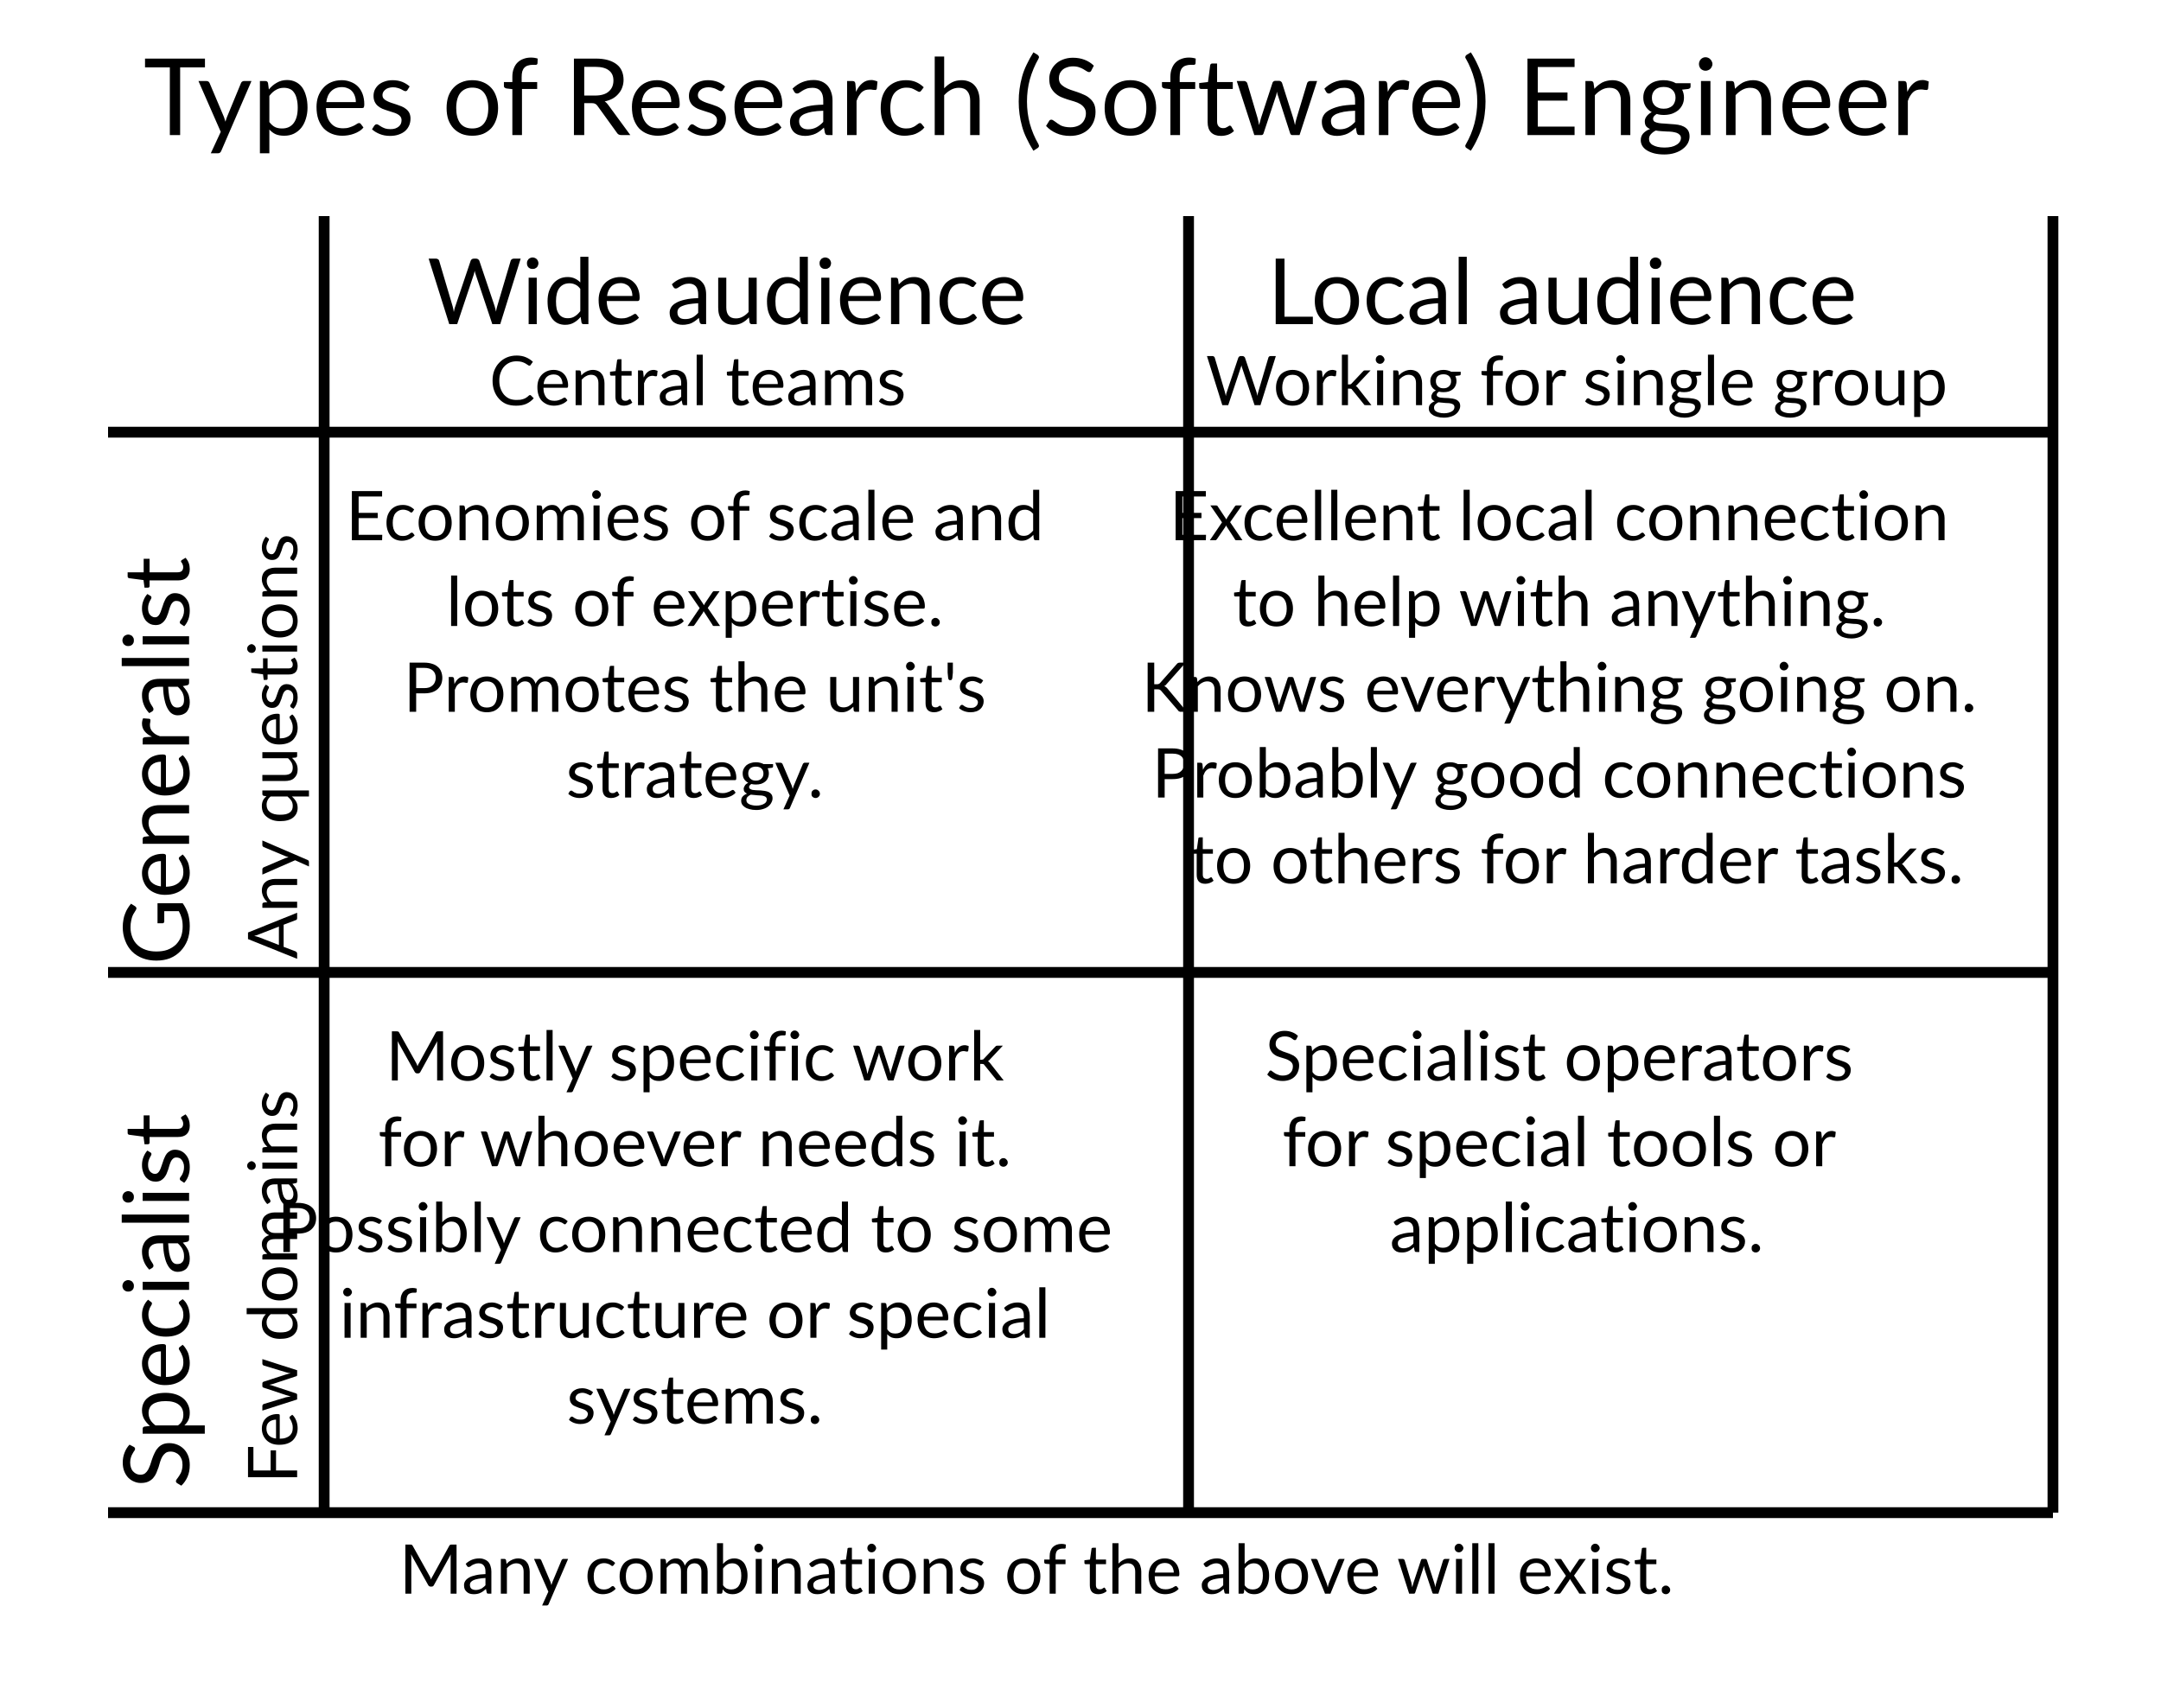
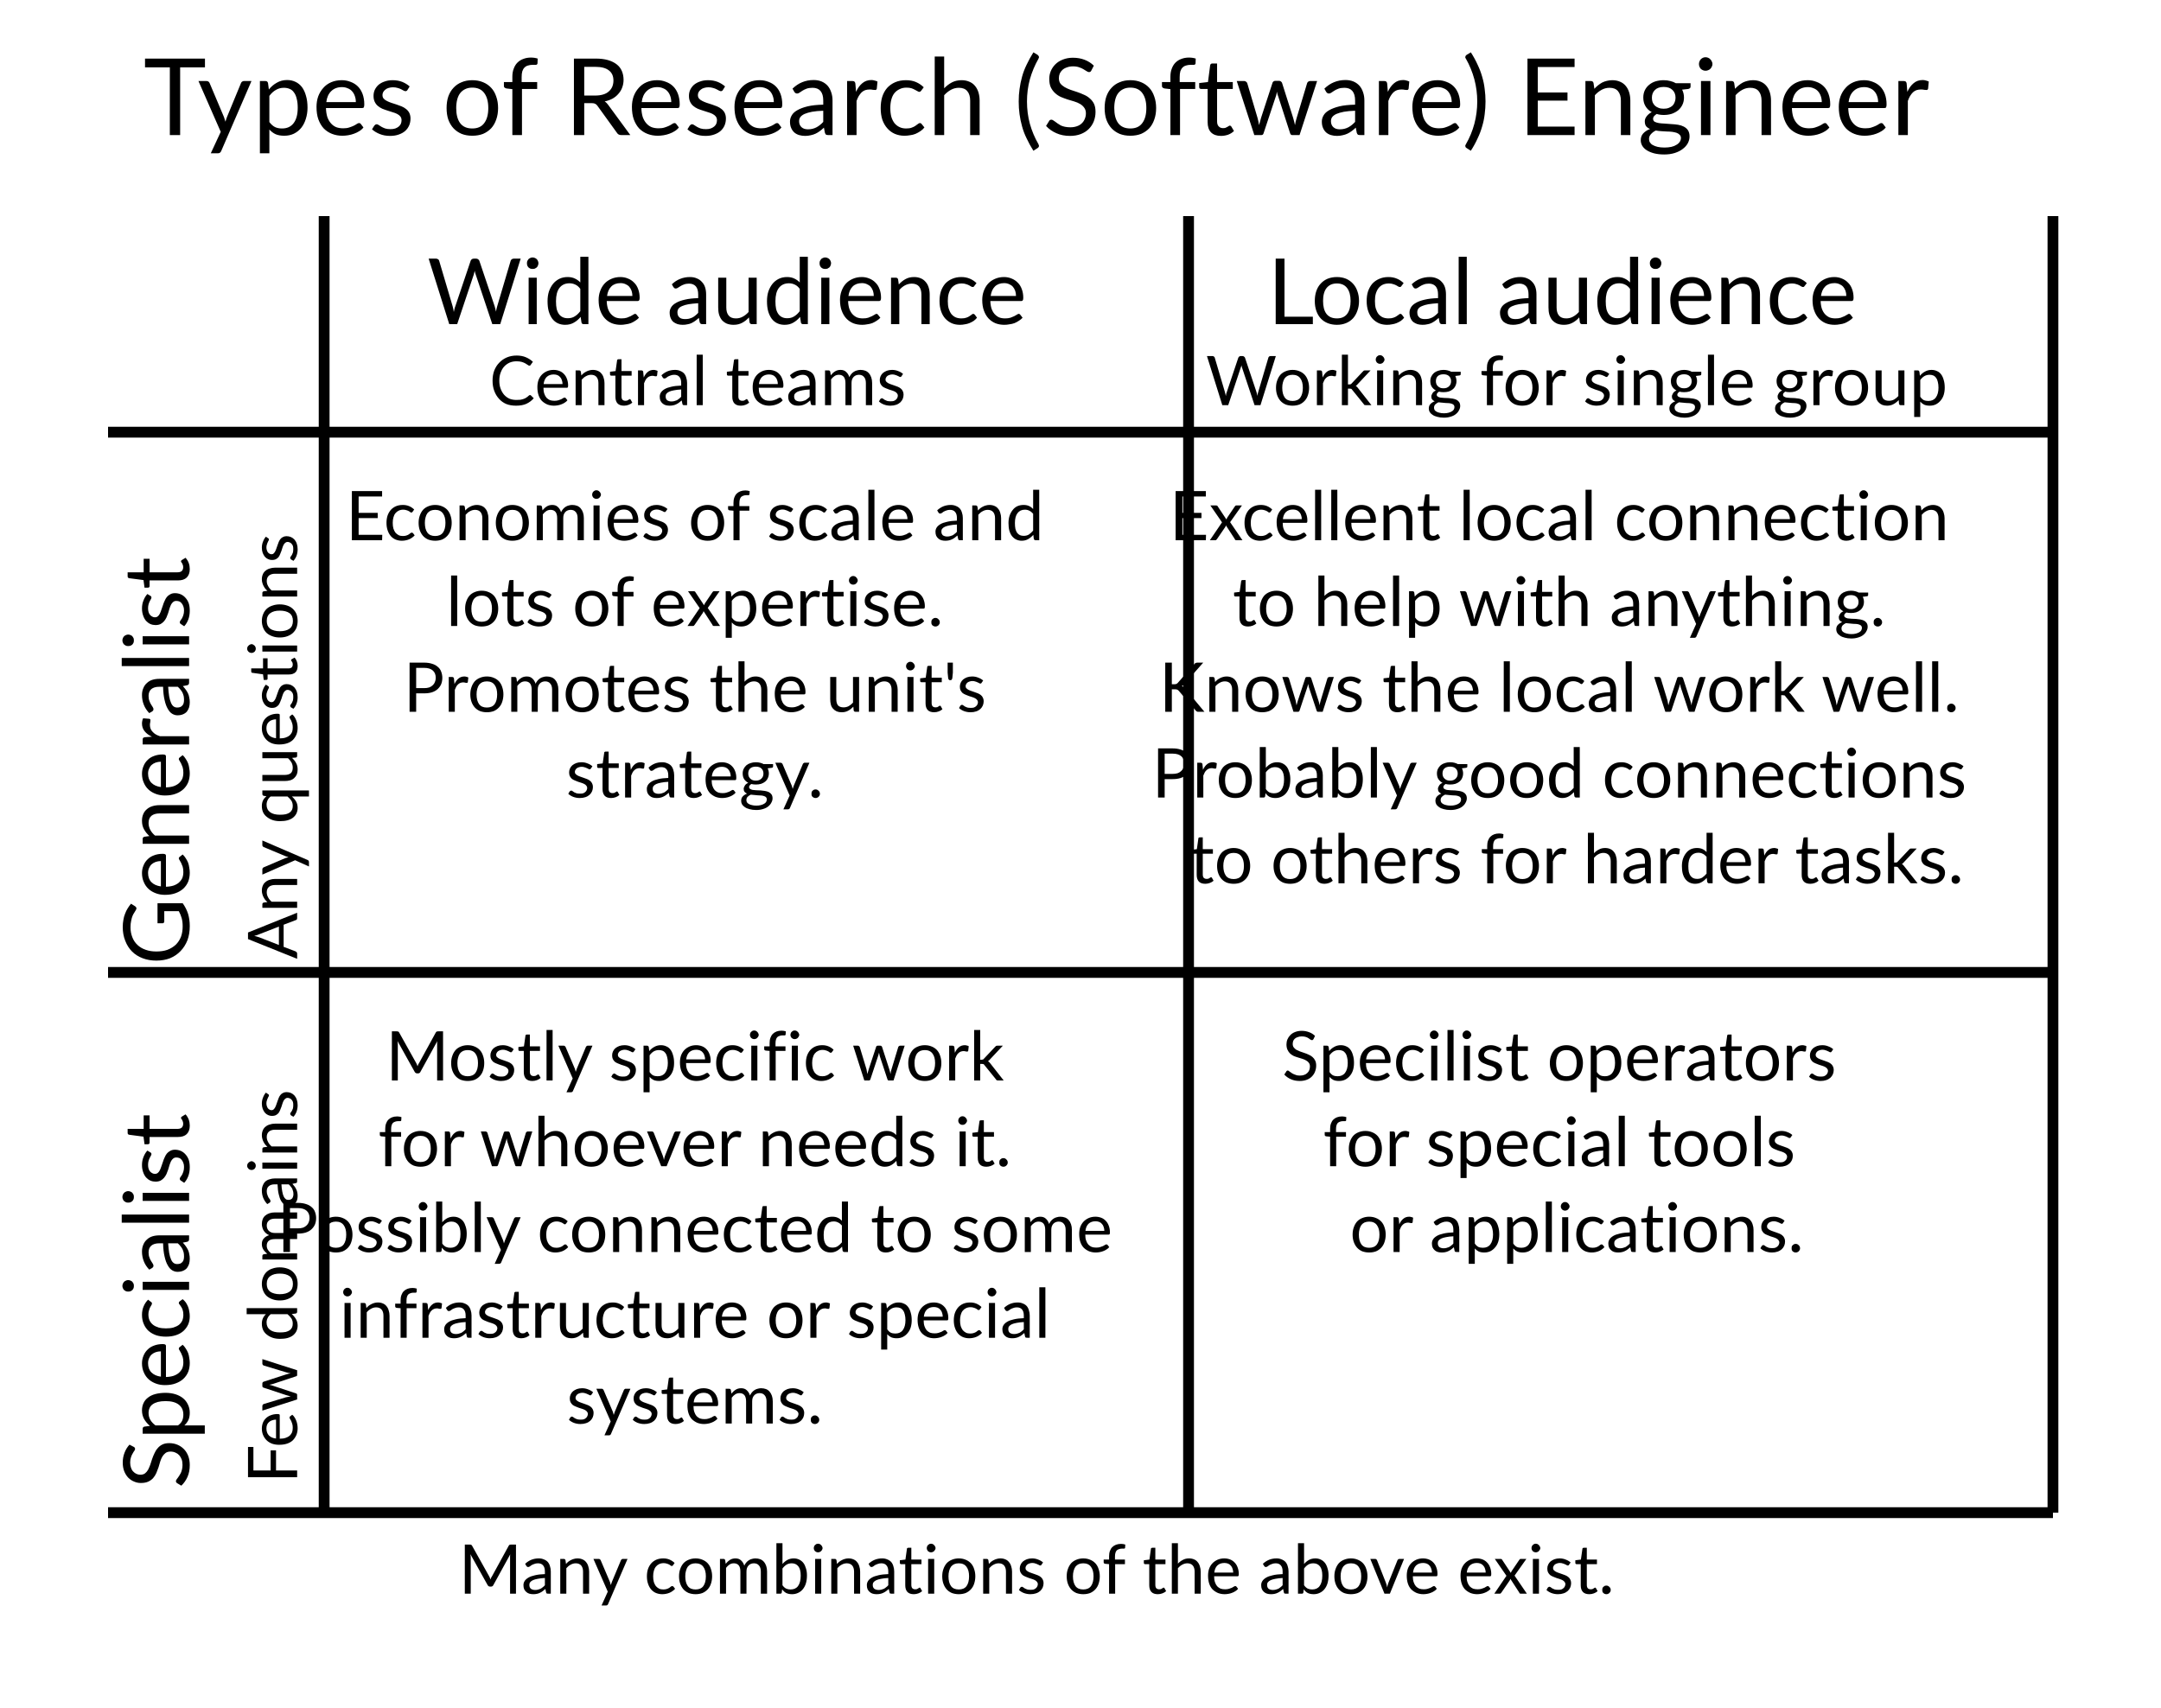
<svg xmlns="http://www.w3.org/2000/svg" width="20cm" height="15.8cm" viewBox="0 0 200 158" version="1.1" id="svg8">
  <defs id="defs2" />
  <g id="layer1">
    <path style="fill:#ff6600;fill-rule:evenodd;stroke:#000000;stroke-width:1;stroke-linejoin:round;paint-order:stroke fill markers;stop-color:#000000" d="M 10,40 190,40" id="path1668" />
    <path style="fill:#ff6600;fill-rule:evenodd;stroke:#000000;stroke-width:1;stroke-linejoin:round;paint-order:stroke fill markers;stop-color:#000000" d="M 10,90 H 190" id="path1670" />
    <path style="fill:#ff6600;fill-rule:evenodd;stroke:#000000;stroke-width:1;stroke-linejoin:round;paint-order:stroke fill markers;stop-color:#000000" d="M 10,140 H 190" id="path1672" />
    <path style="fill:#ff6600;fill-rule:evenodd;stroke:#000000;stroke-width:1;stroke-linejoin:round;paint-order:stroke fill markers;stop-color:#000000" d="M 190,20 V 140" id="path1674" />
    <path style="fill:#ff6600;fill-rule:evenodd;stroke:#000000;stroke-width:1;stroke-linejoin:round;paint-order:stroke fill markers;stop-color:#000000" d="M 110,20 V 140" id="path1676" />
    <path style="fill:#ff6600;fill-rule:evenodd;stroke:#000000;stroke-width:1;stroke-linejoin:round;paint-order:stroke fill markers;stop-color:#000000" d="M 30,20 V 140" id="path1678" />
    <text xml:space="preserve" style="font-size:4.233px;line-height:1.25;font-family:Lato;-inkscape-font-specification:'Lato, Normal';text-align:center;letter-spacing:0px;word-spacing:0px;writing-mode:lr-tb;text-anchor:middle;stroke-width:0.265" x="70" y="30" id="text1682">
      <tspan id="tspan1680" x="70" y="30" style="font-style:normal;font-variant:normal;font-weight:normal;font-stretch:normal;font-size:8.467px;font-family:Lato;-inkscape-font-specification:'Lato, Normal';font-variant-ligatures:normal;font-variant-caps:normal;font-variant-numeric:normal;font-variant-east-asian:normal;stroke-width:0.265">Wide audience</tspan>
    </text>
    <text xml:space="preserve" style="font-size:8.467px;line-height:1.25;font-family:Lato;-inkscape-font-specification:'Lato, Normal';text-align:center;letter-spacing:0px;word-spacing:0px;writing-mode:lr-tb;text-anchor:middle;stroke-width:0.265" x="150" y="30" id="text1686">
      <tspan id="tspan1684" x="150" y="30" style="stroke-width:0.265">Local audience</tspan>
    </text>
    <text xml:space="preserve" style="font-size:8.467px;line-height:1.25;font-family:Lato;-inkscape-font-specification:'Lato, Normal';text-align:center;letter-spacing:0px;word-spacing:0px;writing-mode:lr-tb;text-anchor:middle;stroke-width:0.265" x="-65" y="17.5" id="text1690" transform="rotate(-90)">
      <tspan id="tspan1688" x="-65" y="17.5" style="stroke-width:0.265">Generalist</tspan>
    </text>
    <text xml:space="preserve" style="font-size:8.467px;line-height:1.25;font-family:Lato;-inkscape-font-specification:'Lato, Normal';text-align:center;letter-spacing:0px;word-spacing:0px;writing-mode:lr-tb;text-anchor:middle;stroke-width:0.265" x="-115" y="17.5" id="text1694" transform="rotate(-90)">
      <tspan id="tspan1692" x="-115" y="17.5" style="stroke-width:0.265">Specialist</tspan>
    </text>
    <text xml:space="preserve" style="font-size:8.467px;line-height:1.25;font-family:Lato;-inkscape-font-specification:'Lato, Normal';text-align:center;letter-spacing:0px;word-spacing:0px;writing-mode:lr-tb;text-anchor:middle;stroke-width:0.265" x="70" y="37.5" id="text1698">
      <tspan id="tspan1696" x="70" y="37.5" style="font-style:normal;font-variant:normal;font-weight:normal;font-stretch:normal;font-size:6.35px;font-family:Lato;-inkscape-font-specification:'Lato, Normal';font-variant-ligatures:normal;font-variant-caps:normal;font-variant-numeric:normal;font-variant-east-asian:normal;stroke-width:0.265">Central teams</tspan>
    </text>
    <text xml:space="preserve" style="font-size:6.35px;line-height:1.25;font-family:Lato;-inkscape-font-specification:'Lato, Normal';text-align:center;letter-spacing:0px;word-spacing:0px;writing-mode:lr-tb;text-anchor:middle;stroke-width:0.265" x="150" y="37.5" id="text1704">
      <tspan id="tspan1702" x="150" y="37.5" style="stroke-width:0.265">Working for single group</tspan>
    </text>
    <text xml:space="preserve" style="font-size:6.35px;line-height:1.25;font-family:Lato;-inkscape-font-specification:'Lato, Normal';text-align:center;letter-spacing:0px;word-spacing:0px;writing-mode:lr-tb;text-anchor:middle;stroke-width:0.265" x="70" y="50" id="text1708">
      <tspan x="70" y="50" style="stroke-width:0.265" id="tspan9">Economies of scale and</tspan>
      <tspan x="70" y="57.938" style="stroke-width:0.265" id="tspan13">lots of expertise.</tspan>
      <tspan x="70" y="65.875" style="stroke-width:0.265" id="tspan26">Promotes the unit's</tspan>
      <tspan x="70" y="73.812" style="stroke-width:0.265" id="tspan27">strategy.</tspan>
      <tspan x="70" y="81.75" style="stroke-width:0.265" id="tspan1752" />
    </text>
    <text xml:space="preserve" style="font-size:6.35px;line-height:1.25;font-family:Lato;-inkscape-font-specification:'Lato, Normal';text-align:center;letter-spacing:0px;word-spacing:0px;writing-mode:lr-tb;text-anchor:middle;stroke-width:0.265" x="70" y="100" id="text1718">
      <tspan id="tspan1716" x="70" y="100" style="stroke-width:0.265">Mostly specific work</tspan>
      <tspan x="70" y="107.938" style="stroke-width:0.265" id="tspan1724">for whoever needs it.</tspan>
      <tspan x="70" y="115.875" style="stroke-width:0.265" id="tspan11">Possibly connected to some</tspan>
      <tspan x="70" y="123.812" style="stroke-width:0.265" id="tspan12">infrastructure or special</tspan>
      <tspan x="70" y="131.75" style="stroke-width:0.265" id="tspan23">systems.</tspan>
      <tspan x="70" y="139.688" style="stroke-width:0.265" id="tspan1756" />
    </text>
    <text xml:space="preserve" style="font-size:6.35px;line-height:1.25;font-family:Lato;-inkscape-font-specification:'Lato, Normal';text-align:center;letter-spacing:0px;word-spacing:0px;writing-mode:lr-tb;text-anchor:middle;stroke-width:0.265" x="100" y="147.5" id="text1718-1">
-       <tspan x="100.813" y="147.5" style="stroke-width:0.265" id="tspan19">Many combinations of the above will exist. </tspan>
+       <tspan x="100.813" y="147.5" style="stroke-width:0.265" id="tspan19">Many combinations of the above exist. </tspan>
    </text>
    <text xml:space="preserve" style="font-size:6.35px;line-height:1.25;font-family:Lato;-inkscape-font-specification:'Lato, Normal';text-align:center;letter-spacing:0px;word-spacing:0px;writing-mode:lr-tb;text-anchor:middle;stroke-width:0.265" x="150" y="50" id="text1728">
      <tspan x="150" y="50" style="stroke-width:0.265" id="tspan1750">Excellent local connection</tspan>
      <tspan x="150" y="57.938" style="stroke-width:0.265" id="tspan21">to help with anything.</tspan>
-       <tspan x="150" y="65.875" style="stroke-width:0.265" id="tspan22">Knows everything going on.</tspan>
+       <tspan x="150" y="65.875" style="stroke-width:0.265" id="tspan22">Knows the local work well.</tspan>
      <tspan x="150" y="73.812" style="stroke-width:0.265" id="tspan7">Probably good connections</tspan>
      <tspan x="150" y="81.75" style="stroke-width:0.265" id="tspan28">to others for harder tasks.</tspan>
    </text>
    <text xml:space="preserve" style="font-size:6.35px;line-height:1.25;font-family:Lato;-inkscape-font-specification:'Lato, Normal';text-align:center;letter-spacing:0px;word-spacing:0px;writing-mode:lr-tb;text-anchor:middle;stroke-width:0.265" x="150" y="90" id="text1736">
      <tspan id="tspan1734" x="150" y="90" style="stroke-width:0.265" />
    </text>
    <text xml:space="preserve" style="font-size:6.35px;line-height:1.25;font-family:Lato;-inkscape-font-specification:'Lato, Normal';text-align:center;letter-spacing:0px;word-spacing:0px;writing-mode:lr-tb;text-anchor:middle;stroke-width:0.265" x="150" y="100" id="text1740">
-       <tspan id="tspan1738" x="150" y="100" style="stroke-width:0.265">Specialist operators</tspan>
-       <tspan x="150" y="107.938" style="stroke-width:0.265" id="tspan1758">for special tools or</tspan>
-       <tspan x="150" y="115.875" style="stroke-width:0.265" id="tspan24">applications.</tspan>
+       <tspan id="tspan1738" x="150" y="100" style="stroke-width:0.265">Specilist operators</tspan>
+       <tspan x="150" y="107.938" style="stroke-width:0.265" id="tspan1">for special tools</tspan>
+       <tspan x="150" y="115.875" style="stroke-width:0.265" id="tspan24">or applications.</tspan>
    </text>
    <text xml:space="preserve" style="font-size:6.35px;line-height:1.25;font-family:Lato;-inkscape-font-specification:'Lato, Normal';text-align:center;letter-spacing:0px;word-spacing:0px;writing-mode:lr-tb;text-anchor:middle;stroke-width:0.265" x="-65" y="27.5" id="text1762" transform="rotate(-90)">
      <tspan id="tspan1760" x="-65" y="27.5" style="stroke-width:0.265">Any questions</tspan>
    </text>
    <text xml:space="preserve" style="font-size:6.35px;line-height:1.25;font-family:Lato;-inkscape-font-specification:'Lato, Normal';text-align:center;letter-spacing:0px;word-spacing:0px;writing-mode:lr-tb;text-anchor:middle;stroke-width:0.265" x="-115" y="27.5" id="text1766" transform="rotate(-90)">
      <tspan id="tspan1764" x="-115" y="27.5" style="stroke-width:0.265">Few domains</tspan>
    </text>
    <text xml:space="preserve" style="font-size:6.35px;line-height:1.25;font-family:Lato;-inkscape-font-specification:'Lato, Normal';text-align:center;letter-spacing:0px;word-spacing:0px;writing-mode:lr-tb;text-anchor:middle;stroke-width:0.265" x="100" y="12.5" id="text1770">
      <tspan id="tspan1768" x="100" y="12.5" style="font-style:normal;font-variant:normal;font-weight:normal;font-stretch:normal;font-size:9.878px;font-family:Lato;-inkscape-font-specification:'Lato, Normal';font-variant-ligatures:normal;font-variant-caps:normal;font-variant-numeric:normal;font-variant-east-asian:normal;stroke-width:0.265">Types of Research (Software) Engineer</tspan>
    </text>
    <path style="fill:none;fill-rule:evenodd;stroke:#000000;stroke-width:0.265px;stroke-linecap:butt;stroke-linejoin:miter;stroke-opacity:1" d="m 65,147.5 v 0" id="path18" />
  </g>
</svg>
